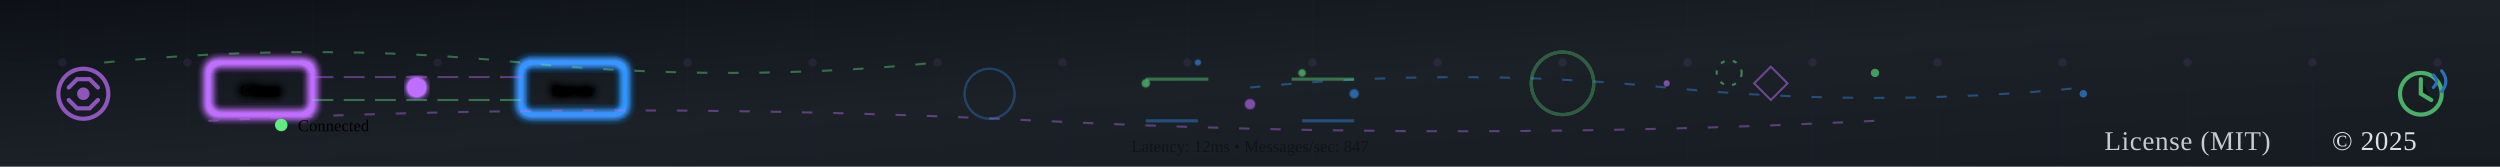
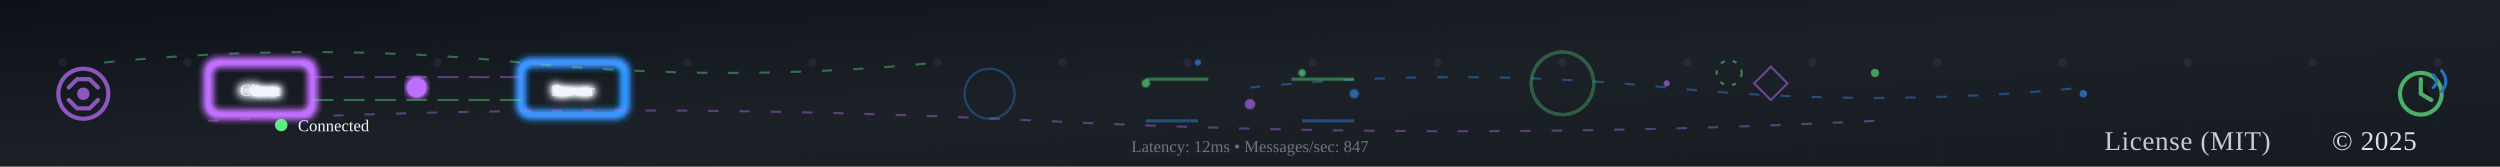
<svg xmlns="http://www.w3.org/2000/svg" width="1200" height="80" viewBox="0 0 1200 80" role="img" aria-label="WebSocket Real-time Footer">
  <defs>
    <linearGradient id="bgWSGrad15F" x1="0%" y1="0%" x2="100%" y2="100%">
      <stop offset="0%" style="stop-color:#0d1117;stop-opacity:1">

      </stop>
      <stop offset="50%" style="stop-color:#1c2128;stop-opacity:1" />
      <stop offset="100%" style="stop-color:#161b22;stop-opacity:1">

      </stop>
    </linearGradient>
    <filter id="glow15F" x="-50%" y="-50%" width="200%" height="200%">
      <feGaussianBlur stdDeviation="2" result="blur" />
      <feColorMatrix in="blur" type="matrix" values="1 0 0 0 0  0 1 0 0 0  0 0 1 0 0  0 0 0 6 0" result="glow" />
      <feMerge>
        <feMergeNode in="glow" />
        <feMergeNode in="SourceGraphic" />
      </feMerge>
    </filter>
    <pattern id="connectionGrid15F" x="0" y="0" width="60" height="60" patternUnits="userSpaceOnUse">
      <path d="M 30 0 L 30 60 M 0 30 L 60 30" stroke="#30363d" stroke-width="0.5" opacity="0.2" />
      <circle cx="30" cy="30" r="2" fill="#C06EFF" opacity="0.3" />
    </pattern>
  </defs>
  <style>
    @media (prefers-color-scheme: dark) {
      .text-link { fill: #c9d1d9; font-family: 'SF Pro Text', -apple-system, BlinkMacSystemFont, 'Segoe UI', 'Roboto', 'Helvetica Neue', Arial, sans-serif; font-weight: 500; }
      .divider { stroke: #30363d; }
    }
    @media (prefers-color-scheme: light) {
      .text-link { fill: #1f2328; font-family: 'SF Pro Text', -apple-system, BlinkMacSystemFont, 'Segoe UI', 'Roboto', 'Helvetica Neue', Arial, sans-serif; font-weight: 500; }
      .divider { stroke: #d0d7de; }
    }

    .link { font-size: 13px; letter-spacing: 0.3px; }

    .heartbeat-ping {
      animation: ping-pong 2.5s ease-in-out infinite;
    }
    @keyframes ping-pong {
      0%, 100% { opacity: 0.3; r: 3; }
      50% { opacity: 1; r: 6; }
    }

    .message-flow {
      stroke-dasharray: 10 5;
      animation: msg-flow 2s linear infinite;
    }
    @keyframes msg-flow {
      to { stroke-dashoffset: -100; }
    }

    .socket-icon {
      animation: socket-glow 4s ease-in-out infinite;
    }
    @keyframes socket-glow {
      0%, 100% { opacity: 0.6; }
      50% { opacity: 1; }
    }

    @media (prefers-reduced-motion: reduce) { * { animation: none !important; } }

    /* Enhanced particle effects */
    .particle {
      animation: particle-float 4s ease-in-out infinite;
      filter: blur(0.5px);
    }
    @keyframes particle-float {
      0%, 100% { opacity: 0; transform: translateY(0) translateX(0) scale(0); }
      25% { opacity: 0.8; transform: translateY(-20px) translateX(-10px) scale(1.5); }
      50% { opacity: 1; transform: translateY(-40px) translateX(5px) scale(2); }
      75% { opacity: 0.6; transform: translateY(-30px) translateX(15px) scale(1.8); }
    }

    .particle-2 {
      animation: particle-spin 5s linear infinite;
    }
    @keyframes particle-spin {
      0% { opacity: 0; transform: rotate(0deg) translateX(20px) scale(0); }
      50% { opacity: 1; transform: rotate(180deg) translateX(40px) scale(2); }
      100% { opacity: 0; transform: rotate(360deg) translateX(20px) scale(0); }
    }

    /* Wave effects */
    .wave-line {
      stroke-dasharray: 5 10;
      animation: wave-flow 3s linear infinite;
    }
    @keyframes wave-flow {
      to { stroke-dashoffset: -100; }
    }

    /* Glow pulse on text */
    .text-link {
      animation: text-glow 3s ease-in-out infinite;
    }
    @keyframes text-glow {
      0%, 100% { opacity: 0.7; filter: drop-shadow(0 0 0px transparent); }
      50% { opacity: 1; filter: drop-shadow(0 0 8px rgba(95, 237, 131, 0.6)); }
    }

    /* Rotating elements */
    .rotate-slow {
      animation: rotate-360 20s linear infinite;
      transform-origin: center;
    }
    @keyframes rotate-360 {
      to { transform: rotate(360deg); }
    }

    /* Shimmer effect */
    .shimmer {
      animation: shimmer-pass 4s ease-in-out infinite;
    }
    @keyframes shimmer-pass {
      0%, 100% { opacity: 0.3; }
      50% { opacity: 1; }
    }

    /* Ripple effect */
    .ripple {
      animation: ripple-expand 3s ease-out infinite;
      transform-origin: center;
    }
    @keyframes ripple-expand {
      0% { opacity: 1; transform: scale(0.5); }
      100% { opacity: 0; transform: scale(3); }
    }

    </style>
  <rect width="1200" height="80" fill="url(#bgWSGrad15F)" />
  <rect width="1200" height="80" fill="url(#connectionGrid15F)" opacity="0.3" />
  <line x1="0" y1="1" x2="1200" y2="1" class="divider" stroke-width="2" />
  <g filter="url(#glow15F)">
    <rect x="100" y="30" width="50" height="25" rx="4" fill="none" stroke="#C06EFF" stroke-width="1.5" opacity="0.6" />
-     <text x="125" y="46" text-anchor="middle" class="text-link" font-size="8">Client</text>
+     <text x="125" y="46" text-anchor="middle" class="text-link" font-size="8" fill="#f0f6fc">Client</text>
    <rect x="250" y="30" width="50" height="25" rx="4" fill="none" stroke="#3094FF" stroke-width="1.5" opacity="0.6" />
-     <text x="275" y="46" text-anchor="middle" class="text-link" font-size="8">Server</text>
+     <text x="275" y="46" text-anchor="middle" class="text-link" font-size="8" fill="#f0f6fc">Server</text>
  </g>
  <path class="message-flow" d="M 150 37 L 250 37" stroke="#C06EFF" stroke-width="1" opacity="0.4" style="animation-delay: 0s" />
  <path class="message-flow" d="M 250 48 L 150 48" stroke="#5FED83" stroke-width="1" opacity="0.4" style="animation-delay: 1s" />
  <circle class="heartbeat-ping" cx="200" cy="42" r="3" fill="#C06EFF" filter="url(#glow15F)" style="animation-delay: 0s" />
  <circle cx="135" cy="60" r="3" fill="#5FED83" />
-   <text x="143" y="63" class="text-link" font-size="8">Connected</text>
+   <text x="143" y="63" class="text-link" font-size="8" fill="#f0f6fc">Connected</text>
  <g class="socket-icon" transform="translate(25, 30)" opacity="0.7">
    <circle cx="15" cy="15" r="12" fill="none" stroke="#C06EFF" stroke-width="2" />
    <path d="M 8 12 L 12 8 L 18 8 L 22 12" fill="none" stroke="#C06EFF" stroke-width="2" stroke-linecap="round" />
    <path d="M 8 18 L 12 22 L 18 22 L 22 18" fill="none" stroke="#C06EFF" stroke-width="2" stroke-linecap="round" />
    <circle cx="15" cy="15" r="3" fill="#C06EFF" />
  </g>
  <g transform="translate(1150, 30)" opacity="0.7">
    <circle cx="12" cy="15" r="10" fill="none" stroke="#5FED83" stroke-width="2" />
    <path d="M 12 8 L 12 15 L 17 18" stroke="#5FED83" stroke-width="2" stroke-linecap="round" />
    <path d="M 18 6 Q 21 9, 18 12" fill="none" stroke="#3094FF" stroke-width="1.5" stroke-linecap="round" />
    <path d="M 22 4 Q 26 9, 22 14" fill="none" stroke="#3094FF" stroke-width="1.5" stroke-linecap="round" />
  </g>
  <text x="1050" y="72" text-anchor="middle" class="link text-link" font-size="11px" opacity="0.8" fill="#f0f6fc">License (MIT)</text>
  <text x="1160" y="72" text-anchor="end" class="link text-link" font-size="11px" opacity="0.9" fill="#f0f6fc">© 2025</text>
-   <text x="600" y="73" text-anchor="middle" class="text-link" font-size="8" opacity="0.4">Latency: 12ms • Messages/sec: 847</text>
+   <text x="600" y="73" text-anchor="middle" class="text-link" font-size="8" opacity="0.4" fill="#f0f6fc">Latency: 12ms • Messages/sec: 847</text>
  <g opacity="0.6">
    <circle class="particle" cx="550" cy="40" r="2" fill="#5FED83" style="animation-delay: 0s" />
    <circle class="particle" cx="575" cy="30" r="1.5" fill="#3094FF" style="animation-delay: 0.5s" />
    <circle class="particle" cx="600" cy="50" r="2.5" fill="#C06EFF" style="animation-delay: 1s" />
    <circle class="particle" cx="625" cy="35" r="1.8" fill="#5FED83" style="animation-delay: 1.5s" />
    <circle class="particle" cx="650" cy="45" r="2.2" fill="#3094FF" style="animation-delay: 2s" />
    <circle class="particle-2" cx="800" cy="40" r="1.5" fill="#C06EFF" style="animation-delay: 0.3s" />
    <circle class="particle-2" cx="900" cy="35" r="2" fill="#5FED83" style="animation-delay: 0.8s" />
    <circle class="particle-2" cx="1000" cy="45" r="1.8" fill="#3094FF" style="animation-delay: 1.3s" />
  </g>
  <g opacity="0.4">
    <path class="wave-line" d="M 50 30 Q 150 20, 250 30 T 450 30" stroke="#5FED83" stroke-width="1" fill="none" style="animation-delay: 0s" />
    <path class="wave-line" d="M 600 42 Q 700 32, 800 42 T 1000 42" stroke="#3094FF" stroke-width="1" fill="none" style="animation-delay: 0.7s" />
    <path class="wave-line" d="M 100 58 Q 300 48, 500 58 T 900 58" stroke="#C06EFF" stroke-width="1" fill="none" style="animation-delay: 1.4s" />
  </g>
  <g opacity="0.3">
    <circle class="ripple" cx="750" cy="40" r="15" stroke="#5FED83" stroke-width="1.5" fill="none" style="animation-delay: 0s" />
    <circle class="ripple" cx="750" cy="40" r="15" stroke="#5FED83" stroke-width="1.5" fill="none" style="animation-delay: 1s" />
    <circle class="ripple" cx="750" cy="40" r="15" stroke="#5FED83" stroke-width="1.5" fill="none" style="animation-delay: 2s" />
    <circle class="ripple" cx="475" cy="45" r="12" stroke="#3094FF" stroke-width="1" fill="none" style="animation-delay: 0.5s" />
    <circle class="ripple" cx="475" cy="45" r="12" stroke="#3094FF" stroke-width="1" fill="none" style="animation-delay: 1.5s" />
  </g>
  <g opacity="0.5">
    <g class="rotate-slow" transform="translate(850, 40)">
      <path d="M -8 0 L 0 -8 L 8 0 L 0 8 Z" fill="none" stroke="#C06EFF" stroke-width="1" />
    </g>
    <g class="rotate-slow" transform="translate(830, 35)" style="animation-direction: reverse;">
      <circle cx="0" cy="0" r="6" fill="none" stroke="#5FED83" stroke-width="1" stroke-dasharray="2 4" />
    </g>
  </g>
  <g opacity="0.4">
    <line class="shimmer" x1="550" y1="38" x2="580" y2="38" stroke="#5FED83" stroke-width="1.5" style="animation-delay: 0s" />
    <line class="shimmer" x1="620" y1="38" x2="650" y2="38" stroke="#5FED83" stroke-width="1.5" style="animation-delay: 0.3s" />
    <line class="shimmer" x1="550" y1="58" x2="575" y2="58" stroke="#3094FF" stroke-width="1.5" style="animation-delay: 0.6s" />
    <line class="shimmer" x1="625" y1="58" x2="650" y2="58" stroke="#3094FF" stroke-width="1.5" style="animation-delay: 0.9s" />
  </g>
</svg>
